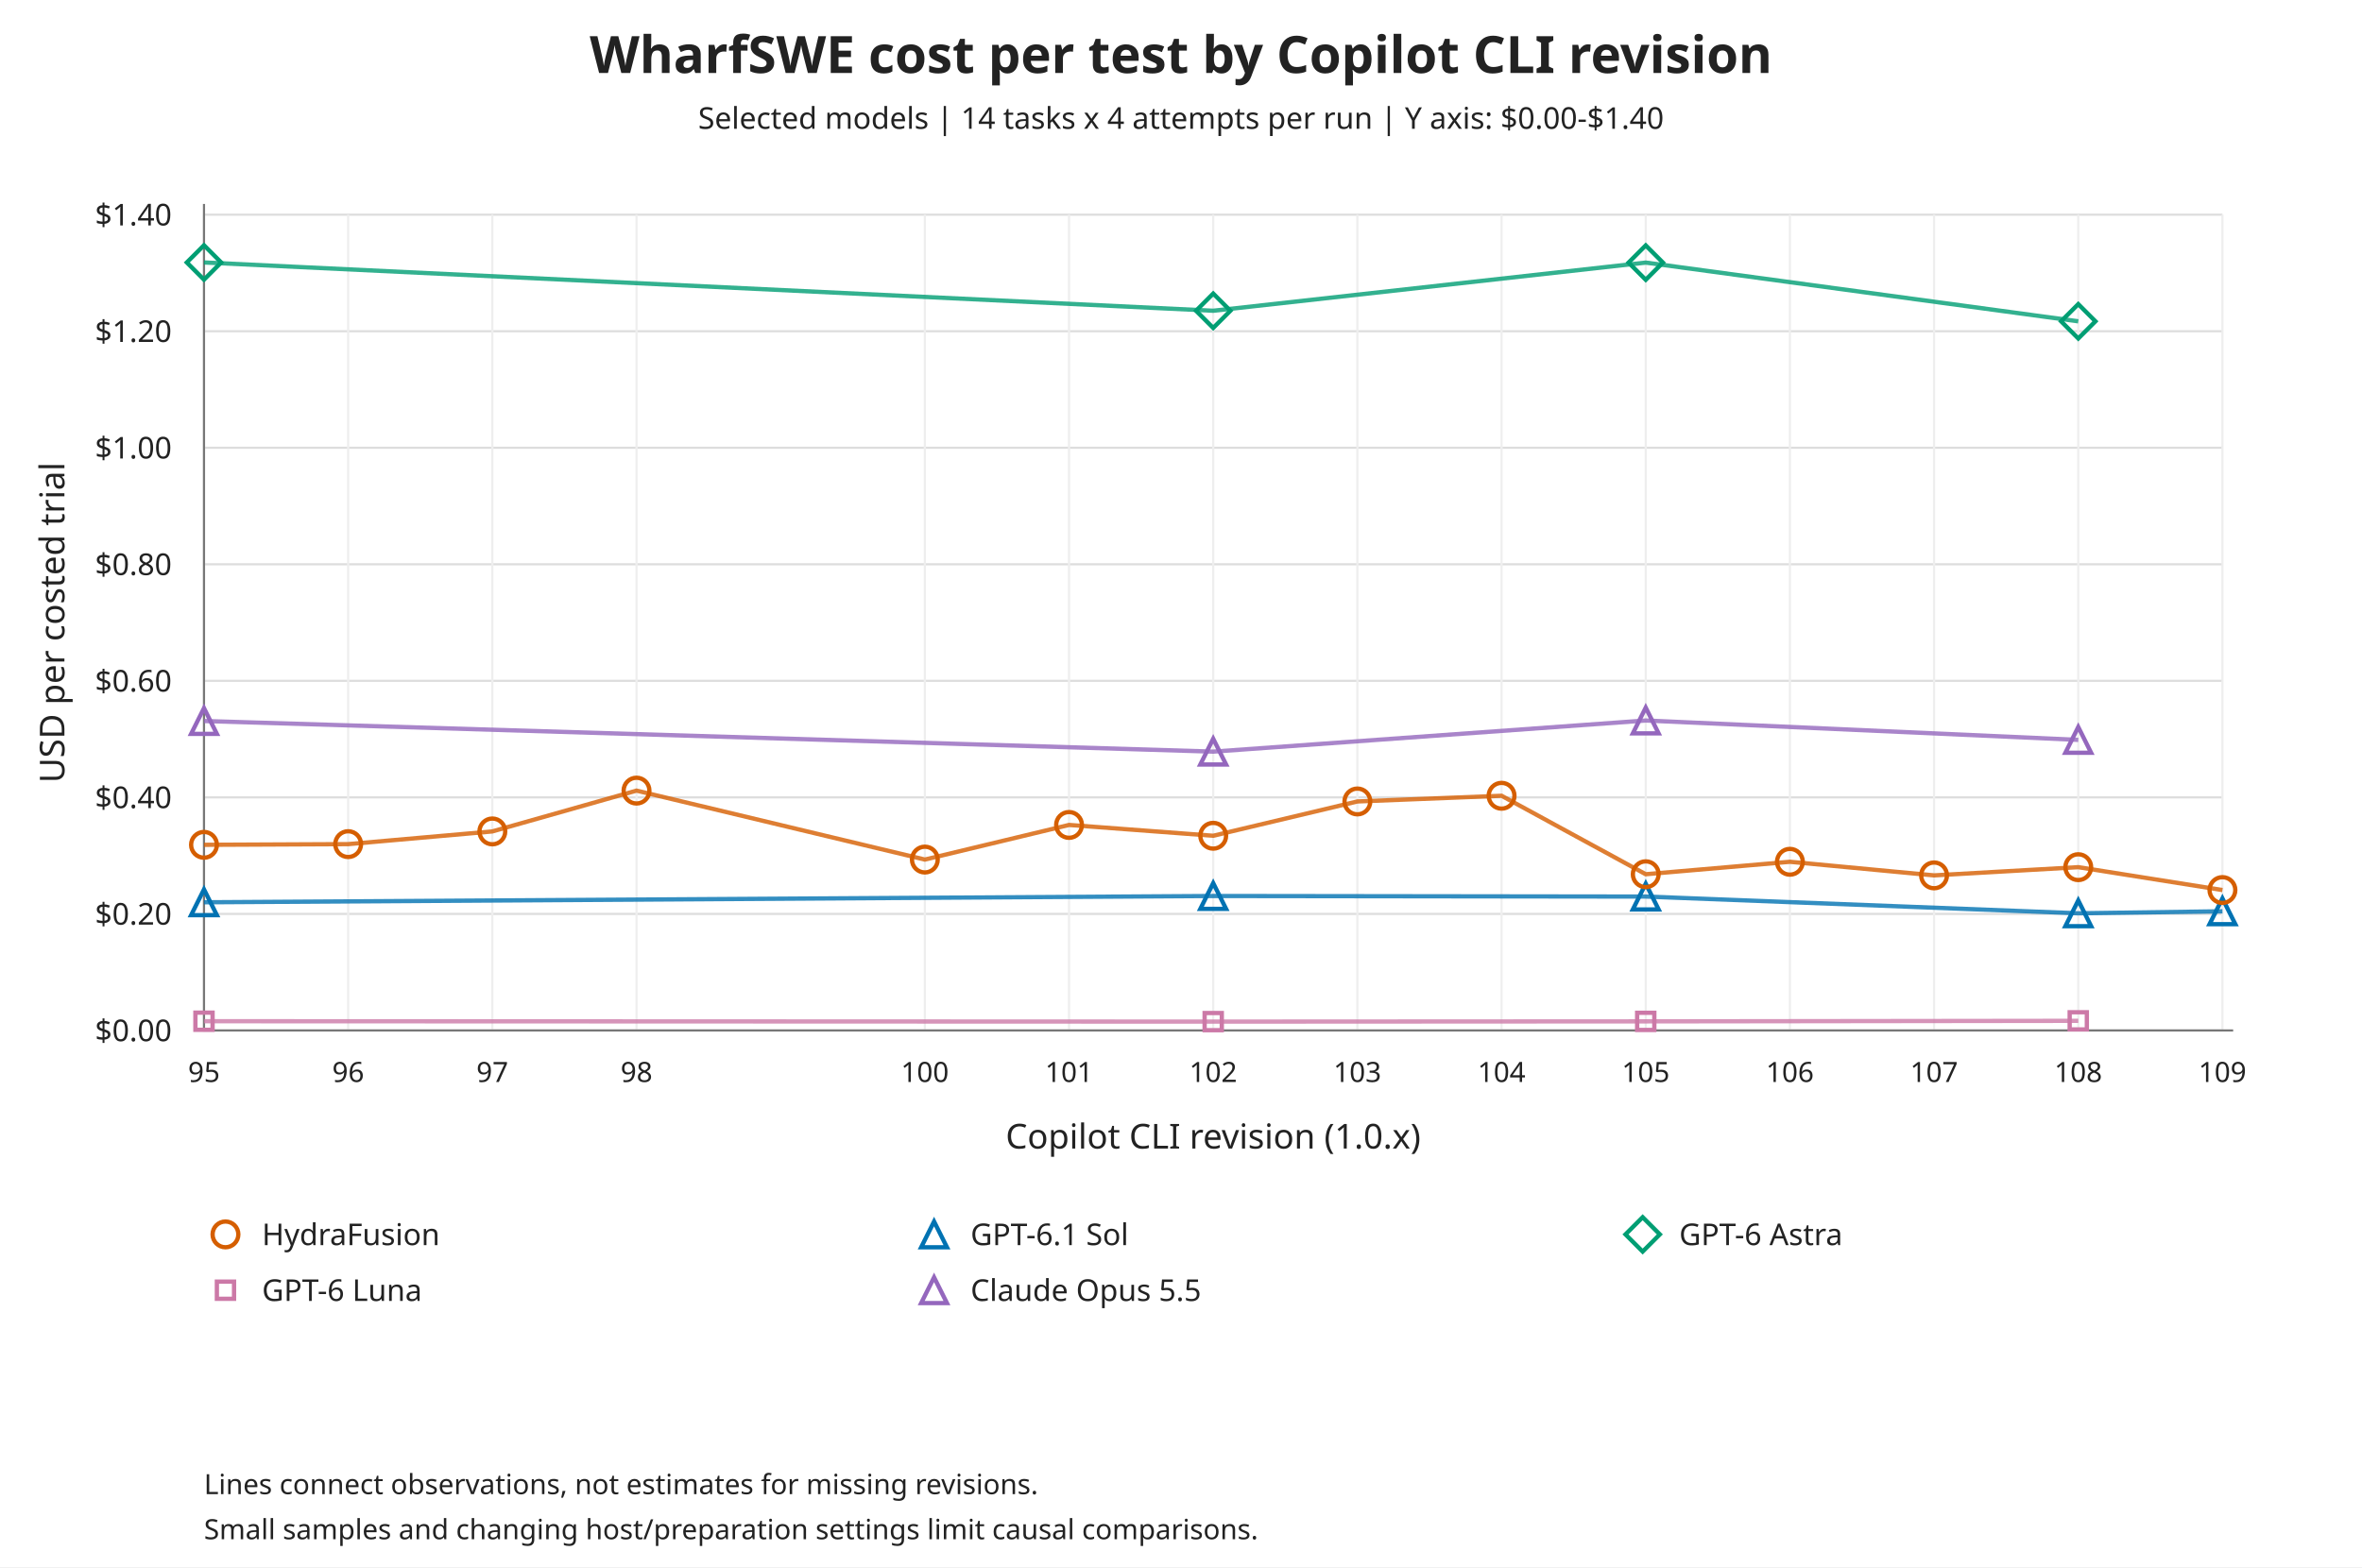
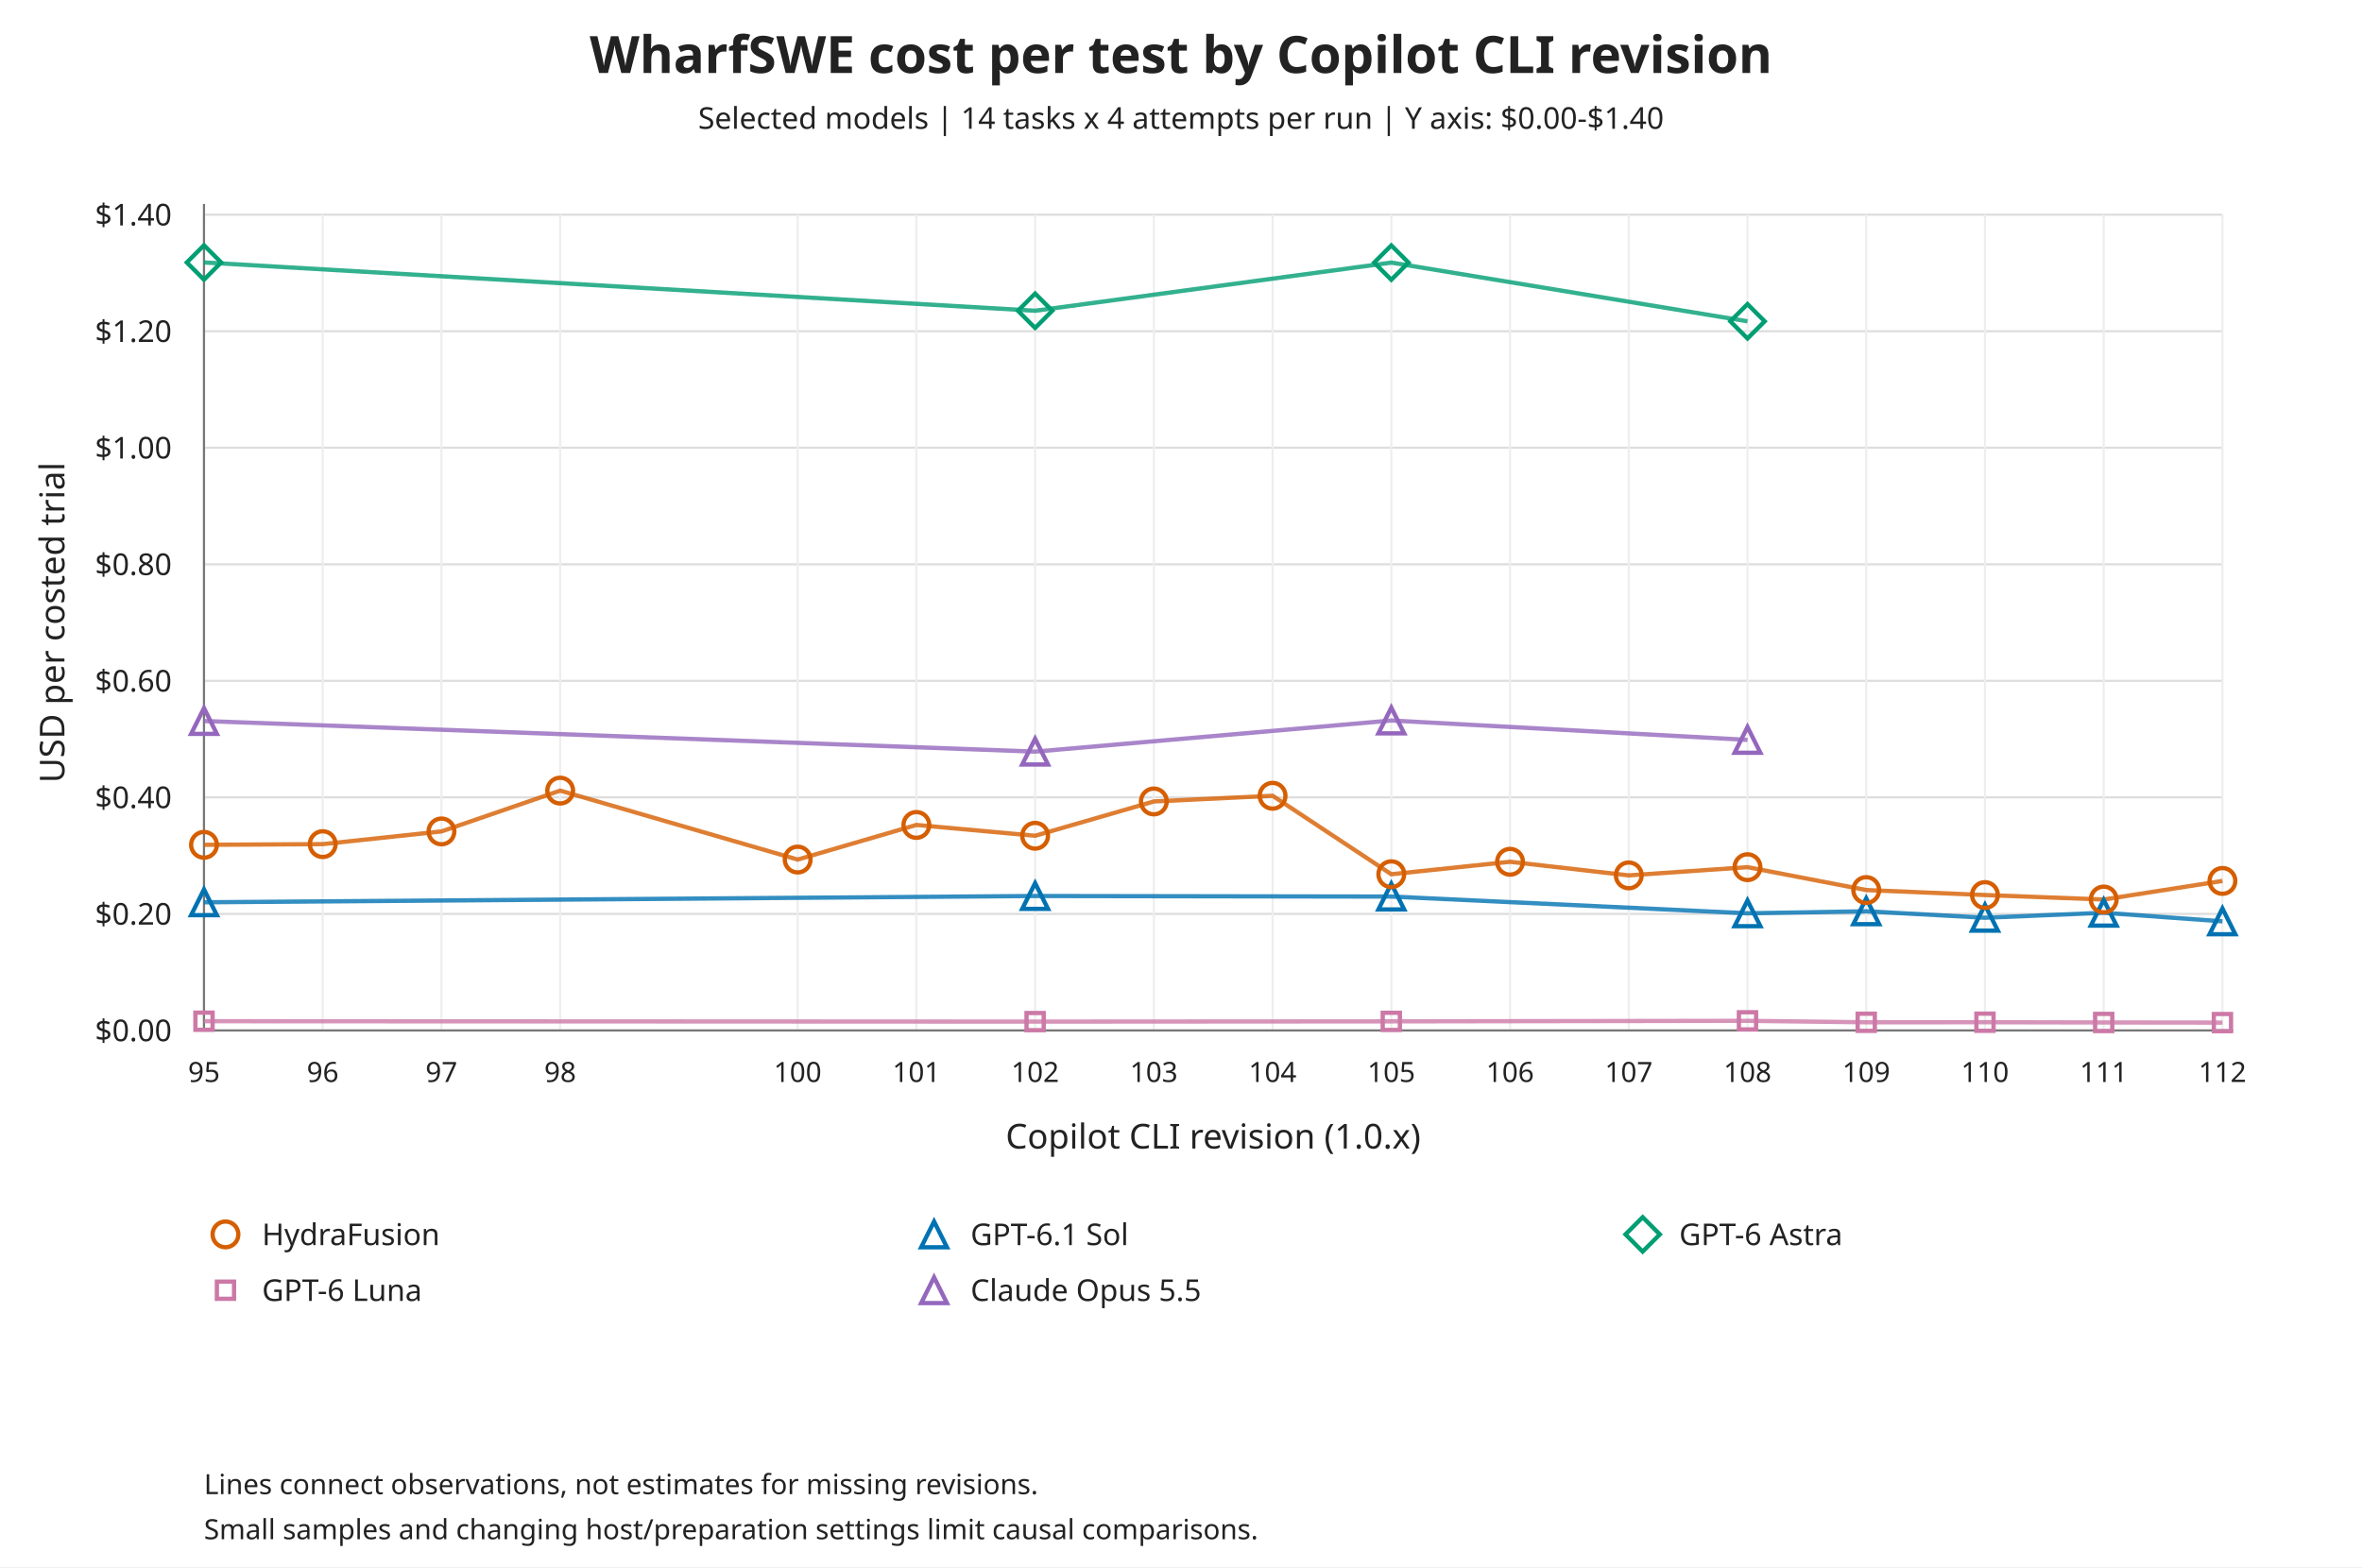
<svg xmlns="http://www.w3.org/2000/svg" width="1100" height="730" viewBox="0 0 1100 730" role="img" aria-labelledby="title description">
  <rect width="1100" height="730" fill="white" />
  <g font-family="sans-serif" fill="#222222">
    <text x="550" y="34" text-anchor="middle" font-size="24" font-weight="bold">WharfSWE cost per test by Copilot CLI revision</text>
    <text x="550" y="60" text-anchor="middle" font-size="14">Selected models | 14 tasks x 4 attempts per run | Y axis: $0.00-$1.40</text>
    <path d="M95 480.00H1035" stroke="#dddddd" />
    <text x="80" y="485.00" text-anchor="end" font-size="14">$0.00</text>
    <path d="M95 425.71H1035" stroke="#dddddd" />
    <text x="80" y="430.71" text-anchor="end" font-size="14">$0.20</text>
    <path d="M95 371.43H1035" stroke="#dddddd" />
    <text x="80" y="376.43" text-anchor="end" font-size="14">$0.40</text>
    <path d="M95 317.14H1035" stroke="#dddddd" />
    <text x="80" y="322.14" text-anchor="end" font-size="14">$0.60</text>
    <path d="M95 262.86H1035" stroke="#dddddd" />
    <text x="80" y="267.86" text-anchor="end" font-size="14">$0.80</text>
    <path d="M95 208.57H1035" stroke="#dddddd" />
    <text x="80" y="213.57" text-anchor="end" font-size="14">$1.00</text>
    <path d="M95 154.29H1035" stroke="#dddddd" />
    <text x="80" y="159.29" text-anchor="end" font-size="14">$1.20</text>
    <path d="M95 100.00H1035" stroke="#dddddd" />
    <text x="80" y="105.00" text-anchor="end" font-size="14">$1.40</text>
    <path d="M95.00 100V480" stroke="#eeeeee" />
    <text x="95.00" y="504" text-anchor="middle" font-size="13">95</text>
-     <path d="M162.14 100V480" stroke="#eeeeee" />
-     <text x="162.14" y="504" text-anchor="middle" font-size="13">96</text>
-     <path d="M229.29 100V480" stroke="#eeeeee" />
-     <text x="229.29" y="504" text-anchor="middle" font-size="13">97</text>
-     <path d="M296.43 100V480" stroke="#eeeeee" />
-     <text x="296.43" y="504" text-anchor="middle" font-size="13">98</text>
-     <path d="M430.71 100V480" stroke="#eeeeee" />
-     <text x="430.71" y="504" text-anchor="middle" font-size="13">100</text>
-     <path d="M497.86 100V480" stroke="#eeeeee" />
-     <text x="497.86" y="504" text-anchor="middle" font-size="13">101</text>
-     <path d="M565.00 100V480" stroke="#eeeeee" />
-     <text x="565.00" y="504" text-anchor="middle" font-size="13">102</text>
-     <path d="M632.14 100V480" stroke="#eeeeee" />
-     <text x="632.14" y="504" text-anchor="middle" font-size="13">103</text>
-     <path d="M699.29 100V480" stroke="#eeeeee" />
-     <text x="699.29" y="504" text-anchor="middle" font-size="13">104</text>
-     <path d="M766.43 100V480" stroke="#eeeeee" />
-     <text x="766.43" y="504" text-anchor="middle" font-size="13">105</text>
-     <path d="M833.57 100V480" stroke="#eeeeee" />
-     <text x="833.57" y="504" text-anchor="middle" font-size="13">106</text>
-     <path d="M900.71 100V480" stroke="#eeeeee" />
-     <text x="900.71" y="504" text-anchor="middle" font-size="13">107</text>
-     <path d="M967.86 100V480" stroke="#eeeeee" />
-     <text x="967.86" y="504" text-anchor="middle" font-size="13">108</text>
+     <path d="M150.29 100V480" stroke="#eeeeee" />
+     <text x="150.29" y="504" text-anchor="middle" font-size="13">96</text>
+     <path d="M205.59 100V480" stroke="#eeeeee" />
+     <text x="205.59" y="504" text-anchor="middle" font-size="13">97</text>
+     <path d="M260.88 100V480" stroke="#eeeeee" />
+     <text x="260.88" y="504" text-anchor="middle" font-size="13">98</text>
+     <path d="M371.47 100V480" stroke="#eeeeee" />
+     <text x="371.47" y="504" text-anchor="middle" font-size="13">100</text>
+     <path d="M426.76 100V480" stroke="#eeeeee" />
+     <text x="426.76" y="504" text-anchor="middle" font-size="13">101</text>
+     <path d="M482.06 100V480" stroke="#eeeeee" />
+     <text x="482.06" y="504" text-anchor="middle" font-size="13">102</text>
+     <path d="M537.35 100V480" stroke="#eeeeee" />
+     <text x="537.35" y="504" text-anchor="middle" font-size="13">103</text>
+     <path d="M592.65 100V480" stroke="#eeeeee" />
+     <text x="592.65" y="504" text-anchor="middle" font-size="13">104</text>
+     <path d="M647.94 100V480" stroke="#eeeeee" />
+     <text x="647.94" y="504" text-anchor="middle" font-size="13">105</text>
+     <path d="M703.24 100V480" stroke="#eeeeee" />
+     <text x="703.24" y="504" text-anchor="middle" font-size="13">106</text>
+     <path d="M758.53 100V480" stroke="#eeeeee" />
+     <text x="758.53" y="504" text-anchor="middle" font-size="13">107</text>
+     <path d="M813.82 100V480" stroke="#eeeeee" />
+     <text x="813.82" y="504" text-anchor="middle" font-size="13">108</text>
+     <path d="M869.12 100V480" stroke="#eeeeee" />
+     <text x="869.12" y="504" text-anchor="middle" font-size="13">109</text>
+     <path d="M924.41 100V480" stroke="#eeeeee" />
+     <text x="924.41" y="504" text-anchor="middle" font-size="13">110</text>
+     <path d="M979.71 100V480" stroke="#eeeeee" />
+     <text x="979.71" y="504" text-anchor="middle" font-size="13">111</text>
    <path d="M1035.00 100V480" stroke="#eeeeee" />
-     <text x="1035.00" y="504" text-anchor="middle" font-size="13">109</text>
+     <text x="1035.00" y="504" text-anchor="middle" font-size="13">112</text>
    <path d="M95 95V480H1040" fill="none" stroke="#777777" />
    <text x="565" y="535" text-anchor="middle" font-size="16">Copilot CLI revision (1.0.x)</text>
    <text transform="translate(30 290) rotate(-90)" text-anchor="middle" font-size="16">USD per costed trial</text>
-     <polyline data-model="hydrafusion" points="95.00,393.53 162.14,393.21 229.29,387.29 296.43,368.28 430.71,400.40 497.86,384.27 565.00,389.31 632.14,373.33 699.29,370.68 766.43,407.23 833.57,401.43 900.71,407.77 967.86,403.94 1035.00,414.60" fill="none" stroke="#d55e00" stroke-width="2" stroke-opacity="0.8" />
-     <polyline data-model="gpt-6.1-sol" points="95.00,420.30 565.00,417.37 766.43,417.63 967.86,425.43 1035.00,424.49" fill="none" stroke="#0072b2" stroke-width="2" stroke-opacity="0.8" />
-     <polyline data-model="gpt-6-astra" points="95.00,122.26 565.00,144.75 766.43,122.32 967.86,149.67" fill="none" stroke="#009e73" stroke-width="2" stroke-opacity="0.8" />
-     <polyline data-model="gpt-6-luna" points="95.00,475.70 565.00,475.88 766.43,475.77 967.86,475.52" fill="none" stroke="#cc79a7" stroke-width="2" stroke-opacity="0.8" />
-     <polyline data-model="claude-opus-5.5" points="95.00,335.86 565.00,350.12 766.43,335.62 967.86,344.65" fill="none" stroke="#9467bd" stroke-width="2" stroke-opacity="0.8" />
-     <g data-arm="copilot-claude-opus-5.5-default-1.0.102" data-revision="102" data-passes="48" data-trials="56" data-metric="cost_per_trial" data-value="0.4785071428571428571428571429" data-costed-trials="56" transform="translate(565.00 350.12)">
-       <polygon points="0,-6 6,6 -6,6" fill="none" stroke="#9467bd" stroke-width="2" />
-     </g>
-     <g data-arm="copilot-claude-opus-5.5-default-1.0.105" data-revision="105" data-passes="52" data-trials="56" data-metric="cost_per_trial" data-value="0.5319410714285714285714285714" data-costed-trials="56" transform="translate(766.43 335.62)">
-       <polygon points="0,-6 6,6 -6,6" fill="none" stroke="#9467bd" stroke-width="2" />
-     </g>
-     <g data-arm="copilot-claude-opus-5.5-default-1.0.108" data-revision="108" data-passes="48" data-trials="56" data-metric="cost_per_trial" data-value="0.4986660714285714285714285714" data-costed-trials="56" transform="translate(967.86 344.65)">
+     <polyline data-model="hydrafusion" points="95.00,393.53 150.29,393.21 205.59,387.29 260.88,368.28 371.47,400.40 426.76,384.27 482.06,389.31 537.35,373.33 592.65,370.68 647.94,407.23 703.24,401.43 758.53,407.77 813.82,403.94 869.12,414.60 924.41,416.92 979.71,419.01 1035.00,410.35" fill="none" stroke="#d55e00" stroke-width="2" stroke-opacity="0.8" />
+     <polyline data-model="gpt-6.1-sol" points="95.00,420.30 482.06,417.37 647.94,417.63 813.82,425.43 869.12,424.49 924.41,427.50 979.71,425.18 1035.00,429.18" fill="none" stroke="#0072b2" stroke-width="2" stroke-opacity="0.8" />
+     <polyline data-model="gpt-6-astra" points="95.00,122.26 482.06,144.75 647.94,122.32 813.82,149.67" fill="none" stroke="#009e73" stroke-width="2" stroke-opacity="0.8" />
+     <polyline data-model="gpt-6-luna" points="95.00,475.70 482.06,475.88 647.94,475.77 813.82,475.52 869.12,476.20 924.41,476.17 979.71,476.28 1035.00,476.34" fill="none" stroke="#cc79a7" stroke-width="2" stroke-opacity="0.8" />
+     <polyline data-model="claude-opus-5.5" points="95.00,335.86 482.06,350.12 647.94,335.62 813.82,344.65" fill="none" stroke="#9467bd" stroke-width="2" stroke-opacity="0.8" />
+     <g data-arm="copilot-claude-opus-5.5-default-1.0.102" data-revision="102" data-passes="48" data-trials="56" data-metric="cost_per_trial" data-value="0.4785071428571428571428571429" data-costed-trials="56" transform="translate(482.06 350.12)">
+       <polygon points="0,-6 6,6 -6,6" fill="none" stroke="#9467bd" stroke-width="2" />
+     </g>
+     <g data-arm="copilot-claude-opus-5.5-default-1.0.105" data-revision="105" data-passes="52" data-trials="56" data-metric="cost_per_trial" data-value="0.5319410714285714285714285714" data-costed-trials="56" transform="translate(647.94 335.62)">
+       <polygon points="0,-6 6,6 -6,6" fill="none" stroke="#9467bd" stroke-width="2" />
+     </g>
+     <g data-arm="copilot-claude-opus-5.5-default-1.0.108" data-revision="108" data-passes="48" data-trials="56" data-metric="cost_per_trial" data-value="0.4986660714285714285714285714" data-costed-trials="56" transform="translate(813.82 344.65)">
      <polygon points="0,-6 6,6 -6,6" fill="none" stroke="#9467bd" stroke-width="2" />
    </g>
    <g data-arm="copilot-claude-opus-5.5-default-1.0.95" data-revision="95" data-passes="49" data-trials="56" data-metric="cost_per_trial" data-value="0.5310375" data-costed-trials="56" transform="translate(95.00 335.86)">
      <polygon points="0,-6 6,6 -6,6" fill="none" stroke="#9467bd" stroke-width="2" />
    </g>
-     <g data-arm="copilot-gpt-6-astra-default-1.0.102" data-revision="102" data-passes="56" data-trials="56" data-metric="cost_per_trial" data-value="1.2351375" data-costed-trials="56" transform="translate(565.00 144.75)">
-       <polygon points="0,-8 8,0 0,8 -8,0" fill="none" stroke="#009e73" stroke-width="2" />
-     </g>
-     <g data-arm="copilot-gpt-6-astra-default-1.0.105" data-revision="105" data-passes="54" data-trials="56" data-metric="cost_per_trial" data-value="1.317773214285714285714285714" data-costed-trials="56" transform="translate(766.43 122.32)">
-       <polygon points="0,-8 8,0 0,8 -8,0" fill="none" stroke="#009e73" stroke-width="2" />
-     </g>
-     <g data-arm="copilot-gpt-6-astra-default-1.0.108" data-revision="108" data-passes="56" data-trials="56" data-metric="cost_per_trial" data-value="1.216994642857142857142857143" data-costed-trials="56" transform="translate(967.86 149.67)">
+     <g data-arm="copilot-gpt-6-astra-default-1.0.102" data-revision="102" data-passes="56" data-trials="56" data-metric="cost_per_trial" data-value="1.2351375" data-costed-trials="56" transform="translate(482.06 144.75)">
+       <polygon points="0,-8 8,0 0,8 -8,0" fill="none" stroke="#009e73" stroke-width="2" />
+     </g>
+     <g data-arm="copilot-gpt-6-astra-default-1.0.105" data-revision="105" data-passes="54" data-trials="56" data-metric="cost_per_trial" data-value="1.317773214285714285714285714" data-costed-trials="56" transform="translate(647.94 122.32)">
+       <polygon points="0,-8 8,0 0,8 -8,0" fill="none" stroke="#009e73" stroke-width="2" />
+     </g>
+     <g data-arm="copilot-gpt-6-astra-default-1.0.108" data-revision="108" data-passes="56" data-trials="56" data-metric="cost_per_trial" data-value="1.216994642857142857142857143" data-costed-trials="56" transform="translate(813.82 149.67)">
      <polygon points="0,-8 8,0 0,8 -8,0" fill="none" stroke="#009e73" stroke-width="2" />
    </g>
    <g data-arm="copilot-gpt-6-astra-default-1.0.95" data-revision="95" data-passes="54" data-trials="56" data-metric="cost_per_trial" data-value="1.317982142857142857142857143" data-costed-trials="56" transform="translate(95.00 122.26)">
      <polygon points="0,-8 8,0 0,8 -8,0" fill="none" stroke="#009e73" stroke-width="2" />
    </g>
-     <g data-arm="copilot-gpt-6-luna-default-1.0.102" data-revision="102" data-passes="50" data-trials="56" data-metric="cost_per_trial" data-value="0.015175" data-costed-trials="56" transform="translate(565.00 475.88)">
-       <rect x="-4" y="-4" width="8" height="8" fill="none" stroke="#cc79a7" stroke-width="2" />
-     </g>
-     <g data-arm="copilot-gpt-6-luna-default-1.0.105" data-revision="105" data-passes="48" data-trials="56" data-metric="cost_per_trial" data-value="0.01559642857142857142857142857" data-costed-trials="56" transform="translate(766.43 475.77)">
-       <rect x="-4" y="-4" width="8" height="8" fill="none" stroke="#cc79a7" stroke-width="2" />
-     </g>
-     <g data-arm="copilot-gpt-6-luna-default-1.0.108" data-revision="108" data-passes="54" data-trials="56" data-metric="cost_per_trial" data-value="0.01651071428571428571428571429" data-costed-trials="56" transform="translate(967.86 475.52)">
+     <g data-arm="copilot-gpt-6-luna-default-1.0.102" data-revision="102" data-passes="50" data-trials="56" data-metric="cost_per_trial" data-value="0.015175" data-costed-trials="56" transform="translate(482.06 475.88)">
+       <rect x="-4" y="-4" width="8" height="8" fill="none" stroke="#cc79a7" stroke-width="2" />
+     </g>
+     <g data-arm="copilot-gpt-6-luna-default-1.0.105" data-revision="105" data-passes="48" data-trials="56" data-metric="cost_per_trial" data-value="0.01559642857142857142857142857" data-costed-trials="56" transform="translate(647.94 475.77)">
+       <rect x="-4" y="-4" width="8" height="8" fill="none" stroke="#cc79a7" stroke-width="2" />
+     </g>
+     <g data-arm="copilot-gpt-6-luna-default-1.0.108" data-revision="108" data-passes="54" data-trials="56" data-metric="cost_per_trial" data-value="0.01651071428571428571428571429" data-costed-trials="56" transform="translate(813.82 475.52)">
+       <rect x="-4" y="-4" width="8" height="8" fill="none" stroke="#cc79a7" stroke-width="2" />
+     </g>
+     <g data-arm="copilot-gpt-6-luna-default-1.0.109" data-revision="109" data-passes="50" data-trials="56" data-metric="cost_per_trial" data-value="0.0140" data-costed-trials="56" transform="translate(869.12 476.20)">
+       <rect x="-4" y="-4" width="8" height="8" fill="none" stroke="#cc79a7" stroke-width="2" />
+     </g>
+     <g data-arm="copilot-gpt-6-luna-default-1.0.110" data-revision="110" data-passes="51" data-trials="56" data-metric="cost_per_trial" data-value="0.0141" data-costed-trials="56" transform="translate(924.41 476.17)">
+       <rect x="-4" y="-4" width="8" height="8" fill="none" stroke="#cc79a7" stroke-width="2" />
+     </g>
+     <g data-arm="copilot-gpt-6-luna-default-1.0.111" data-revision="111" data-passes="51" data-trials="56" data-metric="cost_per_trial" data-value="0.0136875" data-costed-trials="56" transform="translate(979.71 476.28)">
+       <rect x="-4" y="-4" width="8" height="8" fill="none" stroke="#cc79a7" stroke-width="2" />
+     </g>
+     <g data-arm="copilot-gpt-6-luna-default-1.0.112" data-revision="112" data-passes="51" data-trials="56" data-metric="cost_per_trial" data-value="0.01348928571428571428571428571" data-costed-trials="56" transform="translate(1035.00 476.34)">
      <rect x="-4" y="-4" width="8" height="8" fill="none" stroke="#cc79a7" stroke-width="2" />
    </g>
    <g data-arm="copilot-gpt-6-luna-default-1.0.95" data-revision="95" data-passes="54" data-trials="56" data-metric="cost_per_trial" data-value="0.01583571428571428571428571429" data-costed-trials="56" transform="translate(95.00 475.70)">
      <rect x="-4" y="-4" width="8" height="8" fill="none" stroke="#cc79a7" stroke-width="2" />
    </g>
-     <g data-arm="copilot-gpt-6.1-sol-default-1.0.102" data-revision="102" data-passes="55" data-trials="56" data-metric="cost_per_trial" data-value="0.2307267857142857142857142857" data-costed-trials="56" transform="translate(565.00 417.37)">
-       <polygon points="0,-6 6,6 -6,6" fill="none" stroke="#0072b2" stroke-width="2" />
-     </g>
-     <g data-arm="copilot-gpt-6.1-sol-default-1.0.105" data-revision="105" data-passes="55" data-trials="56" data-metric="cost_per_trial" data-value="0.2297678571428571428571428571" data-costed-trials="56" transform="translate(766.43 417.63)">
-       <polygon points="0,-6 6,6 -6,6" fill="none" stroke="#0072b2" stroke-width="2" />
-     </g>
-     <g data-arm="copilot-gpt-6.1-sol-default-1.0.108" data-revision="108" data-passes="56" data-trials="56" data-metric="cost_per_trial" data-value="0.2010642857142857142857142857" data-costed-trials="56" transform="translate(967.86 425.43)">
-       <polygon points="0,-6 6,6 -6,6" fill="none" stroke="#0072b2" stroke-width="2" />
-     </g>
-     <g data-arm="copilot-gpt-6.1-sol-default-1.0.109" data-revision="109" data-passes="55" data-trials="56" data-metric="cost_per_trial" data-value="0.2045107142857142857142857143" data-costed-trials="56" transform="translate(1035.00 424.49)">
+     <g data-arm="copilot-gpt-6.1-sol-default-1.0.102" data-revision="102" data-passes="55" data-trials="56" data-metric="cost_per_trial" data-value="0.2307267857142857142857142857" data-costed-trials="56" transform="translate(482.06 417.37)">
+       <polygon points="0,-6 6,6 -6,6" fill="none" stroke="#0072b2" stroke-width="2" />
+     </g>
+     <g data-arm="copilot-gpt-6.1-sol-default-1.0.105" data-revision="105" data-passes="55" data-trials="56" data-metric="cost_per_trial" data-value="0.2297678571428571428571428571" data-costed-trials="56" transform="translate(647.94 417.63)">
+       <polygon points="0,-6 6,6 -6,6" fill="none" stroke="#0072b2" stroke-width="2" />
+     </g>
+     <g data-arm="copilot-gpt-6.1-sol-default-1.0.108" data-revision="108" data-passes="56" data-trials="56" data-metric="cost_per_trial" data-value="0.2010642857142857142857142857" data-costed-trials="56" transform="translate(813.82 425.43)">
+       <polygon points="0,-6 6,6 -6,6" fill="none" stroke="#0072b2" stroke-width="2" />
+     </g>
+     <g data-arm="copilot-gpt-6.1-sol-default-1.0.109" data-revision="109" data-passes="55" data-trials="56" data-metric="cost_per_trial" data-value="0.2045107142857142857142857143" data-costed-trials="56" transform="translate(869.12 424.49)">
+       <polygon points="0,-6 6,6 -6,6" fill="none" stroke="#0072b2" stroke-width="2" />
+     </g>
+     <g data-arm="copilot-gpt-6.1-sol-default-1.0.110" data-revision="110" data-passes="56" data-trials="56" data-metric="cost_per_trial" data-value="0.1934232142857142857142857143" data-costed-trials="56" transform="translate(924.41 427.50)">
+       <polygon points="0,-6 6,6 -6,6" fill="none" stroke="#0072b2" stroke-width="2" />
+     </g>
+     <g data-arm="copilot-gpt-6.1-sol-default-1.0.111" data-revision="111" data-passes="56" data-trials="56" data-metric="cost_per_trial" data-value="0.2019803571428571428571428571" data-costed-trials="56" transform="translate(979.71 425.18)">
+       <polygon points="0,-6 6,6 -6,6" fill="none" stroke="#0072b2" stroke-width="2" />
+     </g>
+     <g data-arm="copilot-gpt-6.1-sol-default-1.0.112" data-revision="112" data-passes="56" data-trials="56" data-metric="cost_per_trial" data-value="0.1872232142857142857142857143" data-costed-trials="56" transform="translate(1035.00 429.18)">
      <polygon points="0,-6 6,6 -6,6" fill="none" stroke="#0072b2" stroke-width="2" />
    </g>
    <g data-arm="copilot-gpt-6.1-sol-default-1.0.95" data-revision="95" data-passes="54" data-trials="56" data-metric="cost_per_trial" data-value="0.2199535714285714285714285714" data-costed-trials="56" transform="translate(95.00 420.30)">
      <polygon points="0,-6 6,6 -6,6" fill="none" stroke="#0072b2" stroke-width="2" />
    </g>
-     <g data-arm="copilot-hydrafusion-default-1.0.100" data-revision="100" data-passes="53" data-trials="56" data-metric="cost_per_trial" data-value="0.2932464285714285714285714286" data-costed-trials="56" transform="translate(430.71 400.40)">
-       <circle r="6" fill="none" stroke="#d55e00" stroke-width="2" />
-     </g>
-     <g data-arm="copilot-hydrafusion-default-1.0.101" data-revision="101" data-passes="52" data-trials="56" data-metric="cost_per_trial" data-value="0.3526928571428571428571428571" data-costed-trials="56" transform="translate(497.86 384.27)">
-       <circle r="6" fill="none" stroke="#d55e00" stroke-width="2" />
-     </g>
-     <g data-arm="copilot-hydrafusion-default-1.0.102" data-revision="102" data-passes="51" data-trials="56" data-metric="cost_per_trial" data-value="0.3341375" data-costed-trials="56" transform="translate(565.00 389.31)">
-       <circle r="6" fill="none" stroke="#d55e00" stroke-width="2" />
-     </g>
-     <g data-arm="copilot-hydrafusion-default-1.0.103" data-revision="103" data-passes="51" data-trials="56" data-metric="cost_per_trial" data-value="0.3929839285714285714285714286" data-costed-trials="56" transform="translate(632.14 373.33)">
-       <circle r="6" fill="none" stroke="#d55e00" stroke-width="2" />
-     </g>
-     <g data-arm="copilot-hydrafusion-default-1.0.104" data-revision="104" data-passes="51" data-trials="56" data-metric="cost_per_trial" data-value="0.4027642857142857142857142857" data-costed-trials="56" transform="translate(699.29 370.68)">
-       <circle r="6" fill="none" stroke="#d55e00" stroke-width="2" />
-     </g>
-     <g data-arm="copilot-hydrafusion-default-1.0.105" data-revision="105" data-passes="52" data-trials="56" data-metric="cost_per_trial" data-value="0.2680964285714285714285714286" data-costed-trials="56" transform="translate(766.43 407.23)">
-       <circle r="6" fill="none" stroke="#d55e00" stroke-width="2" />
-     </g>
-     <g data-arm="copilot-hydrafusion-default-1.0.106" data-revision="106" data-passes="51" data-trials="56" data-metric="cost_per_trial" data-value="0.2894535714285714285714285714" data-costed-trials="56" transform="translate(833.57 401.43)">
-       <circle r="6" fill="none" stroke="#d55e00" stroke-width="2" />
-     </g>
-     <g data-arm="copilot-hydrafusion-default-1.0.107" data-revision="107" data-passes="54" data-trials="56" data-metric="cost_per_trial" data-value="0.2661017857142857142857142857" data-costed-trials="56" transform="translate(900.71 407.77)">
-       <circle r="6" fill="none" stroke="#d55e00" stroke-width="2" />
-     </g>
-     <g data-arm="copilot-hydrafusion-default-1.0.108" data-revision="108" data-passes="55" data-trials="56" data-metric="cost_per_trial" data-value="0.2802214285714285714285714286" data-costed-trials="56" transform="translate(967.86 403.94)">
-       <circle r="6" fill="none" stroke="#d55e00" stroke-width="2" />
-     </g>
-     <g data-arm="copilot-hydrafusion-default-1.0.109" data-revision="109" data-passes="55" data-trials="56" data-metric="cost_per_trial" data-value="0.2409410714285714285714285714" data-costed-trials="56" transform="translate(1035.00 414.60)">
+     <g data-arm="copilot-hydrafusion-default-1.0.100" data-revision="100" data-passes="53" data-trials="56" data-metric="cost_per_trial" data-value="0.2932464285714285714285714286" data-costed-trials="56" transform="translate(371.47 400.40)">
+       <circle r="6" fill="none" stroke="#d55e00" stroke-width="2" />
+     </g>
+     <g data-arm="copilot-hydrafusion-default-1.0.101" data-revision="101" data-passes="52" data-trials="56" data-metric="cost_per_trial" data-value="0.3526928571428571428571428571" data-costed-trials="56" transform="translate(426.76 384.27)">
+       <circle r="6" fill="none" stroke="#d55e00" stroke-width="2" />
+     </g>
+     <g data-arm="copilot-hydrafusion-default-1.0.102" data-revision="102" data-passes="51" data-trials="56" data-metric="cost_per_trial" data-value="0.3341375" data-costed-trials="56" transform="translate(482.06 389.31)">
+       <circle r="6" fill="none" stroke="#d55e00" stroke-width="2" />
+     </g>
+     <g data-arm="copilot-hydrafusion-default-1.0.103" data-revision="103" data-passes="51" data-trials="56" data-metric="cost_per_trial" data-value="0.3929839285714285714285714286" data-costed-trials="56" transform="translate(537.35 373.33)">
+       <circle r="6" fill="none" stroke="#d55e00" stroke-width="2" />
+     </g>
+     <g data-arm="copilot-hydrafusion-default-1.0.104" data-revision="104" data-passes="51" data-trials="56" data-metric="cost_per_trial" data-value="0.4027642857142857142857142857" data-costed-trials="56" transform="translate(592.65 370.68)">
+       <circle r="6" fill="none" stroke="#d55e00" stroke-width="2" />
+     </g>
+     <g data-arm="copilot-hydrafusion-default-1.0.105" data-revision="105" data-passes="52" data-trials="56" data-metric="cost_per_trial" data-value="0.2680964285714285714285714286" data-costed-trials="56" transform="translate(647.94 407.23)">
+       <circle r="6" fill="none" stroke="#d55e00" stroke-width="2" />
+     </g>
+     <g data-arm="copilot-hydrafusion-default-1.0.106" data-revision="106" data-passes="51" data-trials="56" data-metric="cost_per_trial" data-value="0.2894535714285714285714285714" data-costed-trials="56" transform="translate(703.24 401.43)">
+       <circle r="6" fill="none" stroke="#d55e00" stroke-width="2" />
+     </g>
+     <g data-arm="copilot-hydrafusion-default-1.0.107" data-revision="107" data-passes="54" data-trials="56" data-metric="cost_per_trial" data-value="0.2661017857142857142857142857" data-costed-trials="56" transform="translate(758.53 407.77)">
+       <circle r="6" fill="none" stroke="#d55e00" stroke-width="2" />
+     </g>
+     <g data-arm="copilot-hydrafusion-default-1.0.108" data-revision="108" data-passes="55" data-trials="56" data-metric="cost_per_trial" data-value="0.2802214285714285714285714286" data-costed-trials="56" transform="translate(813.82 403.94)">
+       <circle r="6" fill="none" stroke="#d55e00" stroke-width="2" />
+     </g>
+     <g data-arm="copilot-hydrafusion-default-1.0.109" data-revision="109" data-passes="55" data-trials="56" data-metric="cost_per_trial" data-value="0.2409410714285714285714285714" data-costed-trials="56" transform="translate(869.12 414.60)">
+       <circle r="6" fill="none" stroke="#d55e00" stroke-width="2" />
+     </g>
+     <g data-arm="copilot-hydrafusion-default-1.0.110" data-revision="110" data-passes="53" data-trials="56" data-metric="cost_per_trial" data-value="0.2323928571428571428571428571" data-costed-trials="56" transform="translate(924.41 416.92)">
+       <circle r="6" fill="none" stroke="#d55e00" stroke-width="2" />
+     </g>
+     <g data-arm="copilot-hydrafusion-default-1.0.111" data-revision="111" data-passes="56" data-trials="56" data-metric="cost_per_trial" data-value="0.2247053571428571428571428571" data-costed-trials="56" transform="translate(979.71 419.01)">
+       <circle r="6" fill="none" stroke="#d55e00" stroke-width="2" />
+     </g>
+     <g data-arm="copilot-hydrafusion-default-1.0.112" data-revision="112" data-passes="56" data-trials="56" data-metric="cost_per_trial" data-value="0.2565875" data-costed-trials="56" transform="translate(1035.00 410.35)">
      <circle r="6" fill="none" stroke="#d55e00" stroke-width="2" />
    </g>
    <g data-arm="copilot-hydrafusion-default-1.0.95" data-revision="95" data-passes="51" data-trials="56" data-metric="cost_per_trial" data-value="0.3185589285714285714285714286" data-costed-trials="56" transform="translate(95.00 393.53)">
      <circle r="6" fill="none" stroke="#d55e00" stroke-width="2" />
    </g>
-     <g data-arm="copilot-hydrafusion-default-1.0.96" data-revision="96" data-passes="54" data-trials="56" data-metric="cost_per_trial" data-value="0.3197428571428571428571428571" data-costed-trials="56" transform="translate(162.14 393.21)">
-       <circle r="6" fill="none" stroke="#d55e00" stroke-width="2" />
-     </g>
-     <g data-arm="copilot-hydrafusion-default-1.0.97" data-revision="97" data-passes="52" data-trials="56" data-metric="cost_per_trial" data-value="0.3415553571428571428571428571" data-costed-trials="56" transform="translate(229.29 387.29)">
-       <circle r="6" fill="none" stroke="#d55e00" stroke-width="2" />
-     </g>
-     <g data-arm="copilot-hydrafusion-default-1.0.98" data-revision="98" data-passes="54" data-trials="56" data-metric="cost_per_trial" data-value="0.4116053571428571428571428571" data-costed-trials="56" transform="translate(296.43 368.28)">
+     <g data-arm="copilot-hydrafusion-default-1.0.96" data-revision="96" data-passes="54" data-trials="56" data-metric="cost_per_trial" data-value="0.3197428571428571428571428571" data-costed-trials="56" transform="translate(150.29 393.21)">
+       <circle r="6" fill="none" stroke="#d55e00" stroke-width="2" />
+     </g>
+     <g data-arm="copilot-hydrafusion-default-1.0.97" data-revision="97" data-passes="52" data-trials="56" data-metric="cost_per_trial" data-value="0.3415553571428571428571428571" data-costed-trials="56" transform="translate(205.59 387.29)">
+       <circle r="6" fill="none" stroke="#d55e00" stroke-width="2" />
+     </g>
+     <g data-arm="copilot-hydrafusion-default-1.0.98" data-revision="98" data-passes="54" data-trials="56" data-metric="cost_per_trial" data-value="0.4116053571428571428571428571" data-costed-trials="56" transform="translate(260.88 368.28)">
      <circle r="6" fill="none" stroke="#d55e00" stroke-width="2" />
    </g>
    <g transform="translate(105 575)">
      <circle r="6" fill="none" stroke="#d55e00" stroke-width="2" />
    </g>
    <text x="122" y="580" font-size="14">HydraFusion</text>
    <g transform="translate(435 575)">
      <polygon points="0,-6 6,6 -6,6" fill="none" stroke="#0072b2" stroke-width="2" />
    </g>
    <text x="452" y="580" font-size="14">GPT-6.1 Sol</text>
    <g transform="translate(765 575)">
      <polygon points="0,-8 8,0 0,8 -8,0" fill="none" stroke="#009e73" stroke-width="2" />
    </g>
    <text x="782" y="580" font-size="14">GPT-6 Astra</text>
    <g transform="translate(105 601)">
      <rect x="-4" y="-4" width="8" height="8" fill="none" stroke="#cc79a7" stroke-width="2" />
    </g>
    <text x="122" y="606" font-size="14">GPT-6 Luna</text>
    <g transform="translate(435 601)">
      <polygon points="0,-6 6,6 -6,6" fill="none" stroke="#9467bd" stroke-width="2" />
    </g>
    <text x="452" y="606" font-size="14">Claude Opus 5.5</text>
    <text x="95" y="696" font-size="13">Lines connect observations, not estimates for missing revisions.</text>
    <text x="95" y="717" font-size="13">Small samples and changing host/preparation settings limit causal comparisons.</text>
  </g>
</svg>
